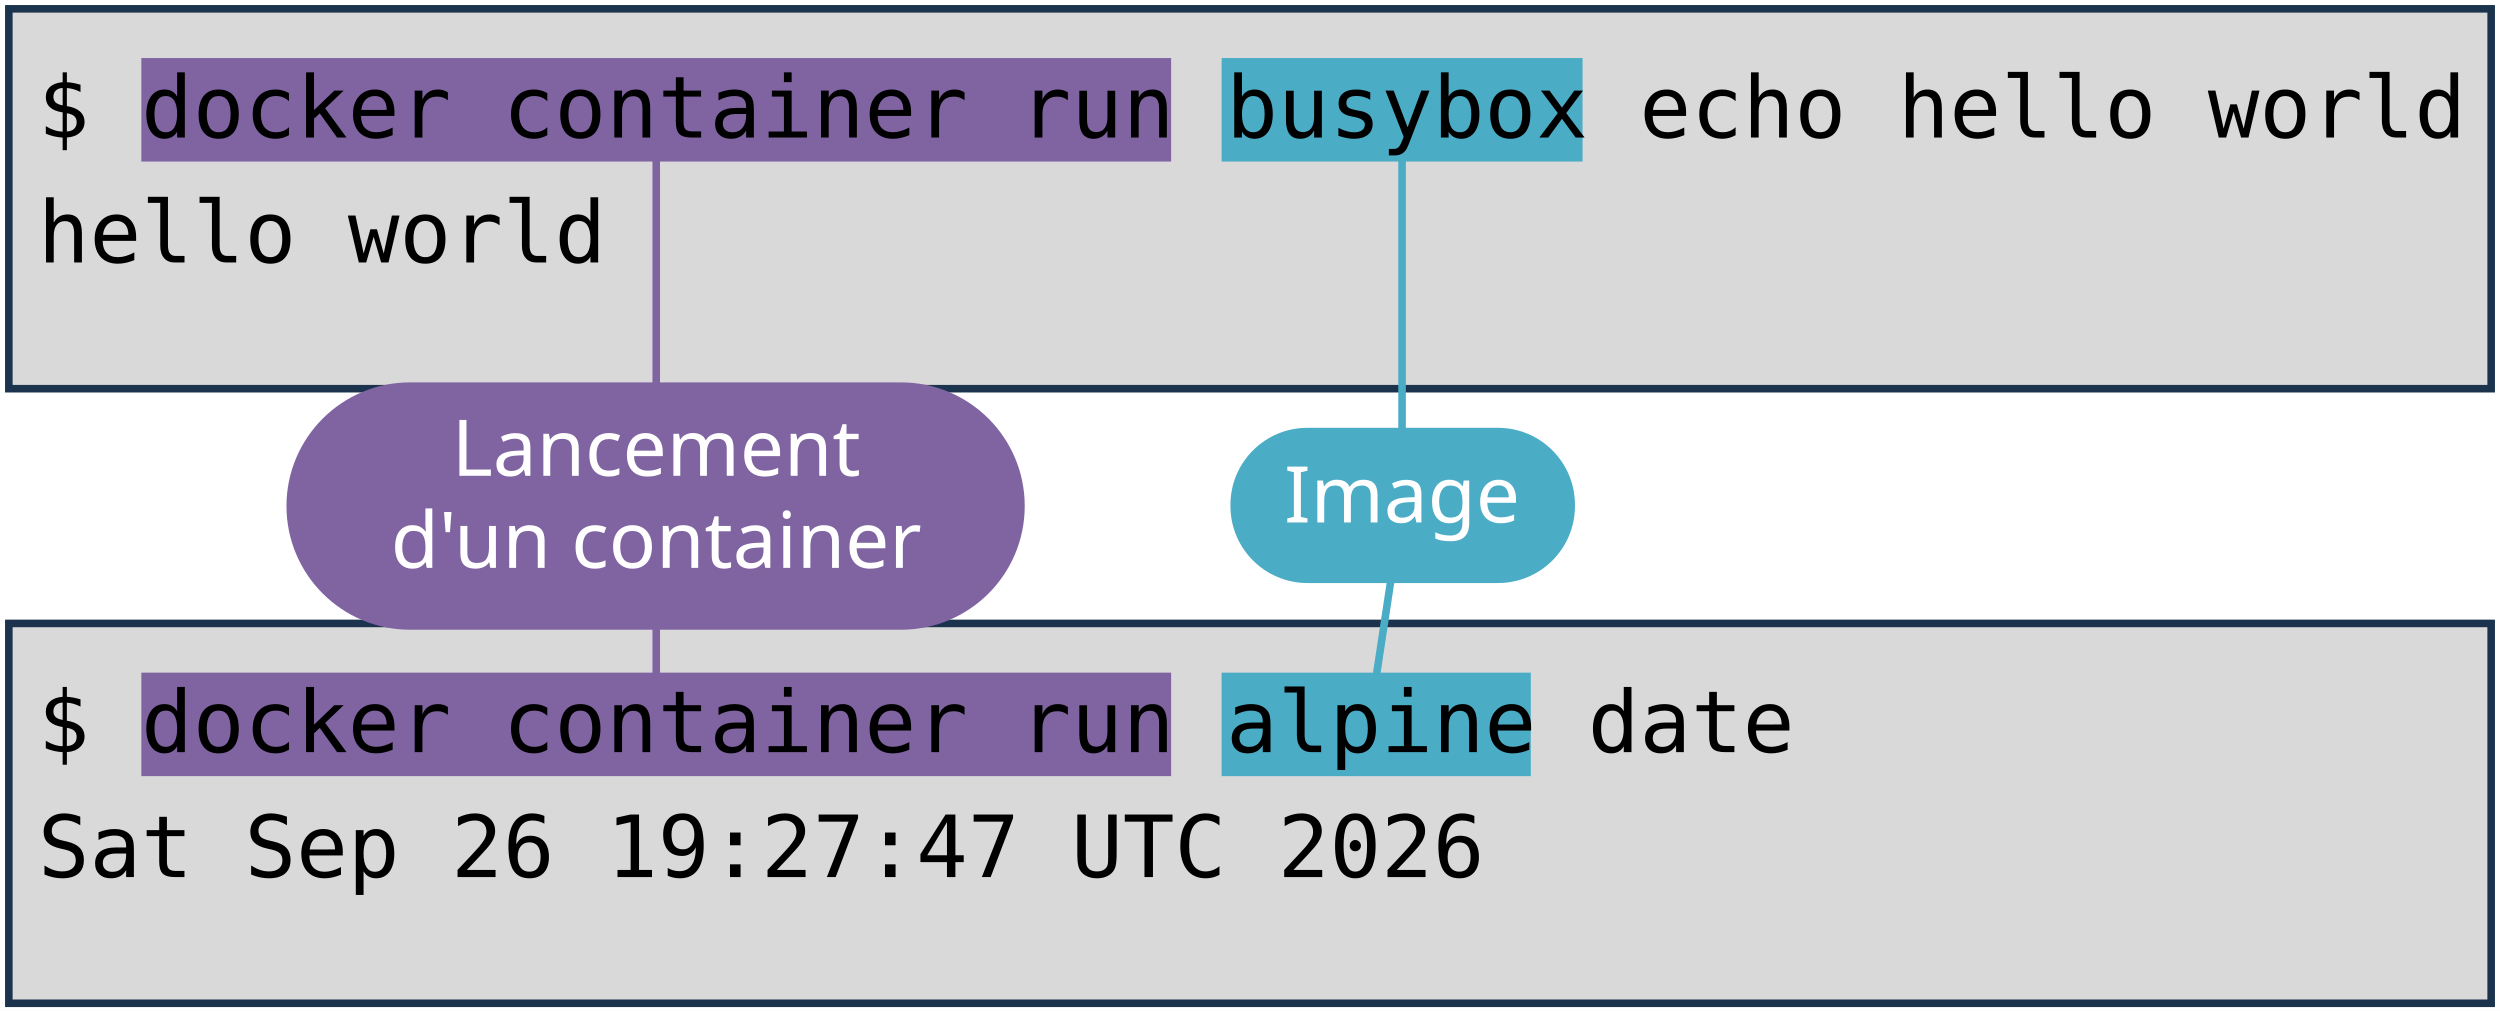
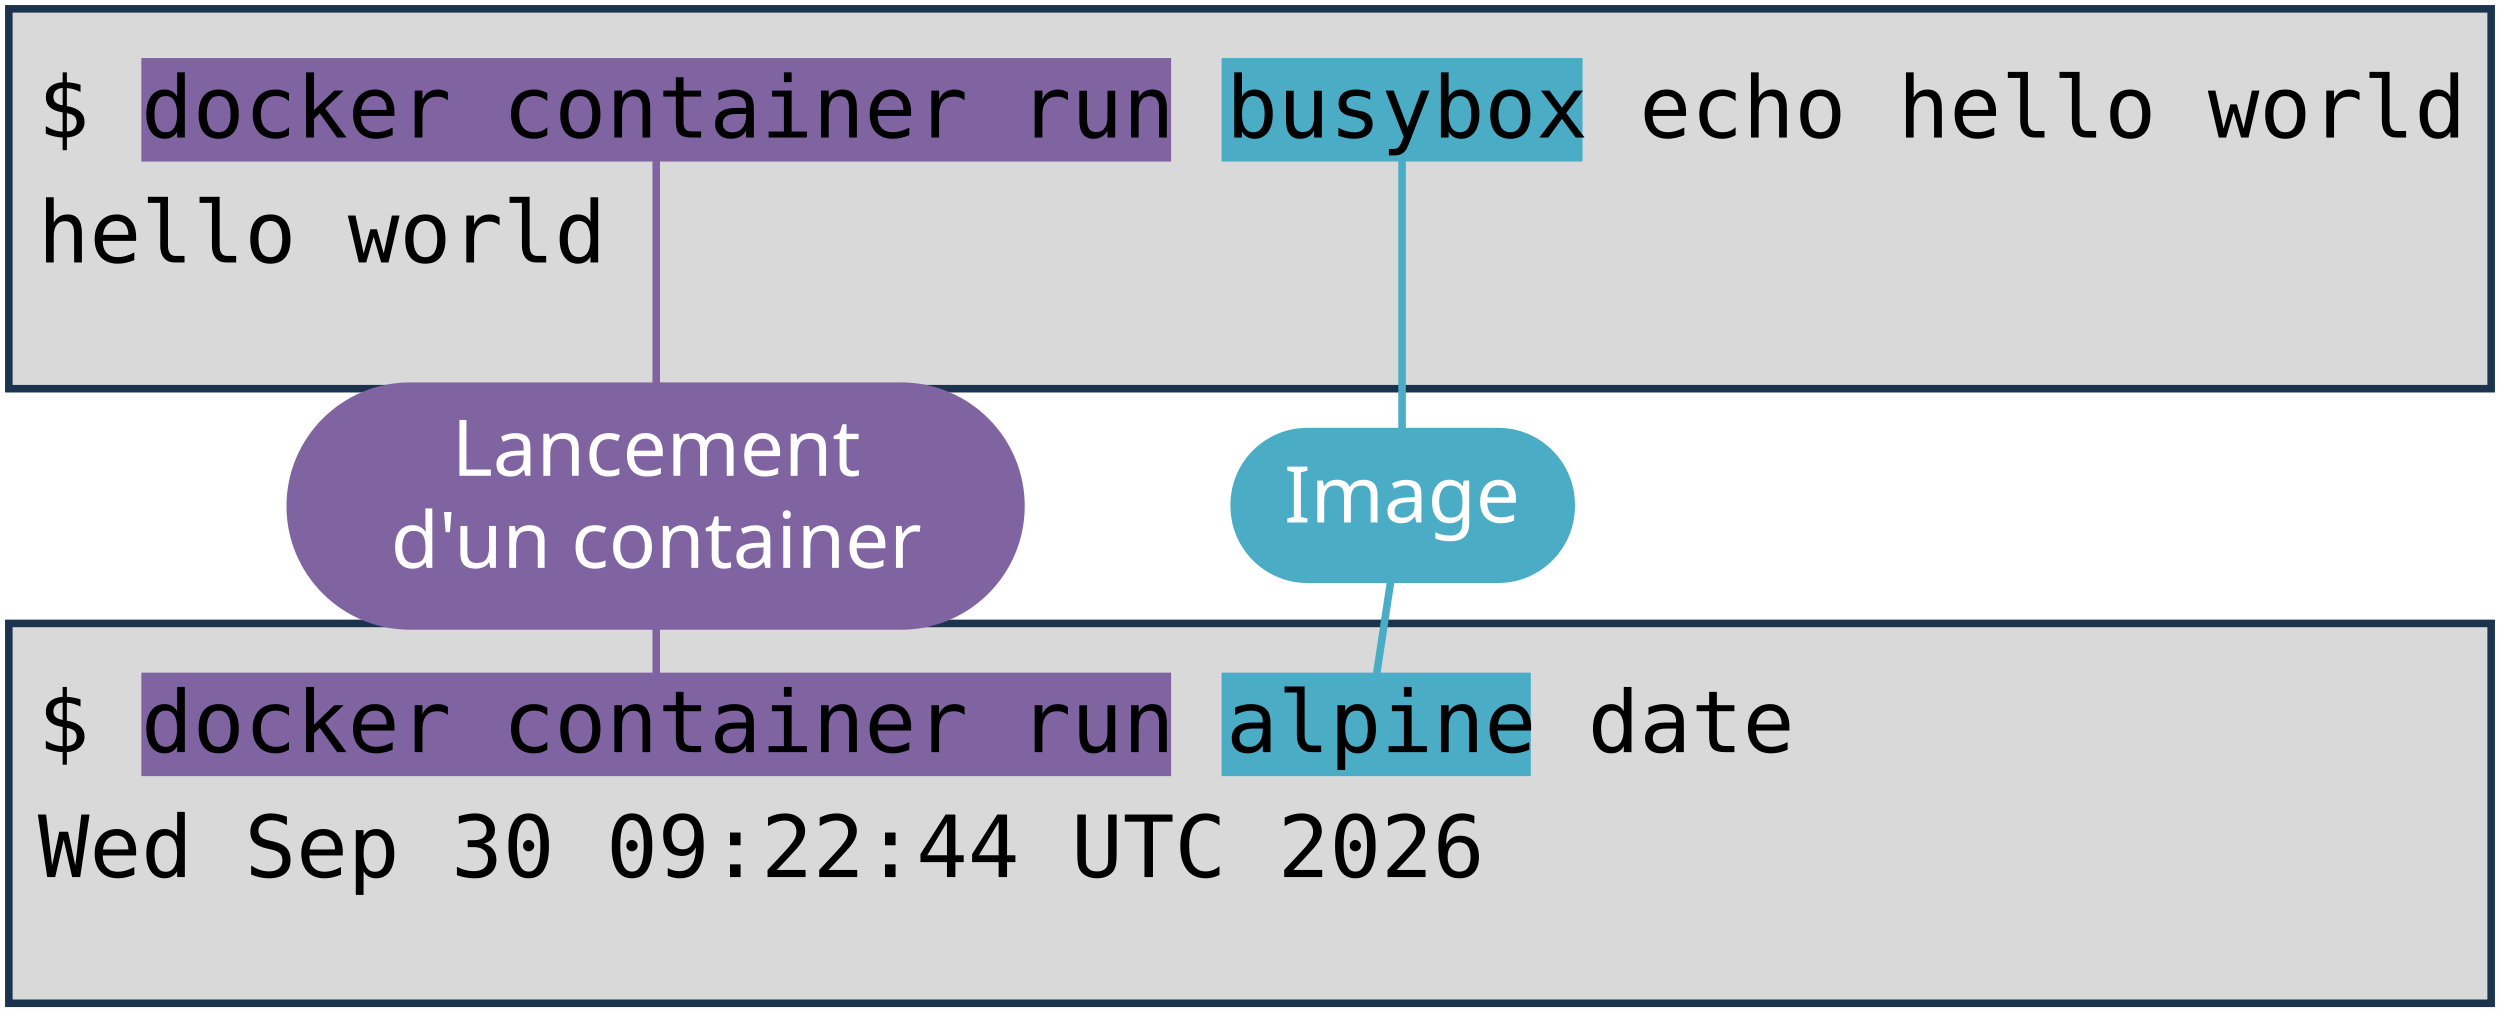
<svg xmlns="http://www.w3.org/2000/svg" viewBox="0 0 1981 801" width="1981" height="801" role="img" aria-label="Deux terminaux : docker container run busybox echo hello world, et docker container run alpine date. Annotations : lancement d'un container, image, commande lancée.">
  <style>
    .code { font-family: "DejaVu Sans Mono", Menlo, Consolas, monospace; font-size: 68px; fill: #000000; }
    .pill { font-family: "Trebuchet MS", "Century Gothic", Verdana, sans-serif; font-size: 62px; text-anchor: middle; }
  </style>
  <rect width="1981" height="801" fill="#FFFFFF" />
  <rect x="7" y="7" width="1967" height="301" fill="#D9D9D9" stroke="#1C334E" stroke-width="6" />
  <rect x="7" y="494" width="1967" height="301" fill="#D9D9D9" stroke="#1C334E" stroke-width="6" />
  <rect x="112" y="46" width="816" height="82" fill="#8064A2" />
  <rect x="112" y="533" width="816" height="82" fill="#8064A2" />
  <rect x="968" y="46" width="286" height="82" fill="#4BACC6" />
  <rect x="968" y="533" width="245" height="82" fill="#4BACC6" />
  <text x="30" y="109" class="code" xml:space="preserve">$ docker container run busybox echo hello world</text>
  <text x="30" y="208" class="code" xml:space="preserve">hello world</text>
  <text x="30" y="596" class="code" xml:space="preserve">$ docker container run alpine date</text>
-   <text x="30" y="695" class="code" xml:space="preserve">Sat Sep 26 19:27:47 UTC 2026</text>
+   <text x="30" y="695" class="code" xml:space="preserve">Wed Sep 30 09:22:44 UTC 2026</text>
  <path d="M 520 401 L 520 128" stroke="#8064A2" stroke-width="6" fill="none" stroke-linecap="round" />
  <path d="M 520 401 L 520 533" stroke="#8064A2" stroke-width="6" fill="none" stroke-linecap="round" />
  <rect x="227" y="303" width="585" height="196" rx="98" fill="#8064A2" />
  <text x="520" y="377" class="pill" fill="#FFFFFF">Lancement</text>
  <text x="520" y="450" class="pill" fill="#FFFFFF">d'un container</text>
  <path d="M 1111 401 L 1111 128" stroke="#4BACC6" stroke-width="6" fill="none" stroke-linecap="round" />
  <path d="M 1111 401 L 1091 533" stroke="#4BACC6" stroke-width="6" fill="none" stroke-linecap="round" />
  <rect x="975" y="339" width="273" height="123" rx="61" fill="#4BACC6" />
  <text x="1111" y="414" class="pill" fill="#FFFFFF">Image</text>
</svg>
